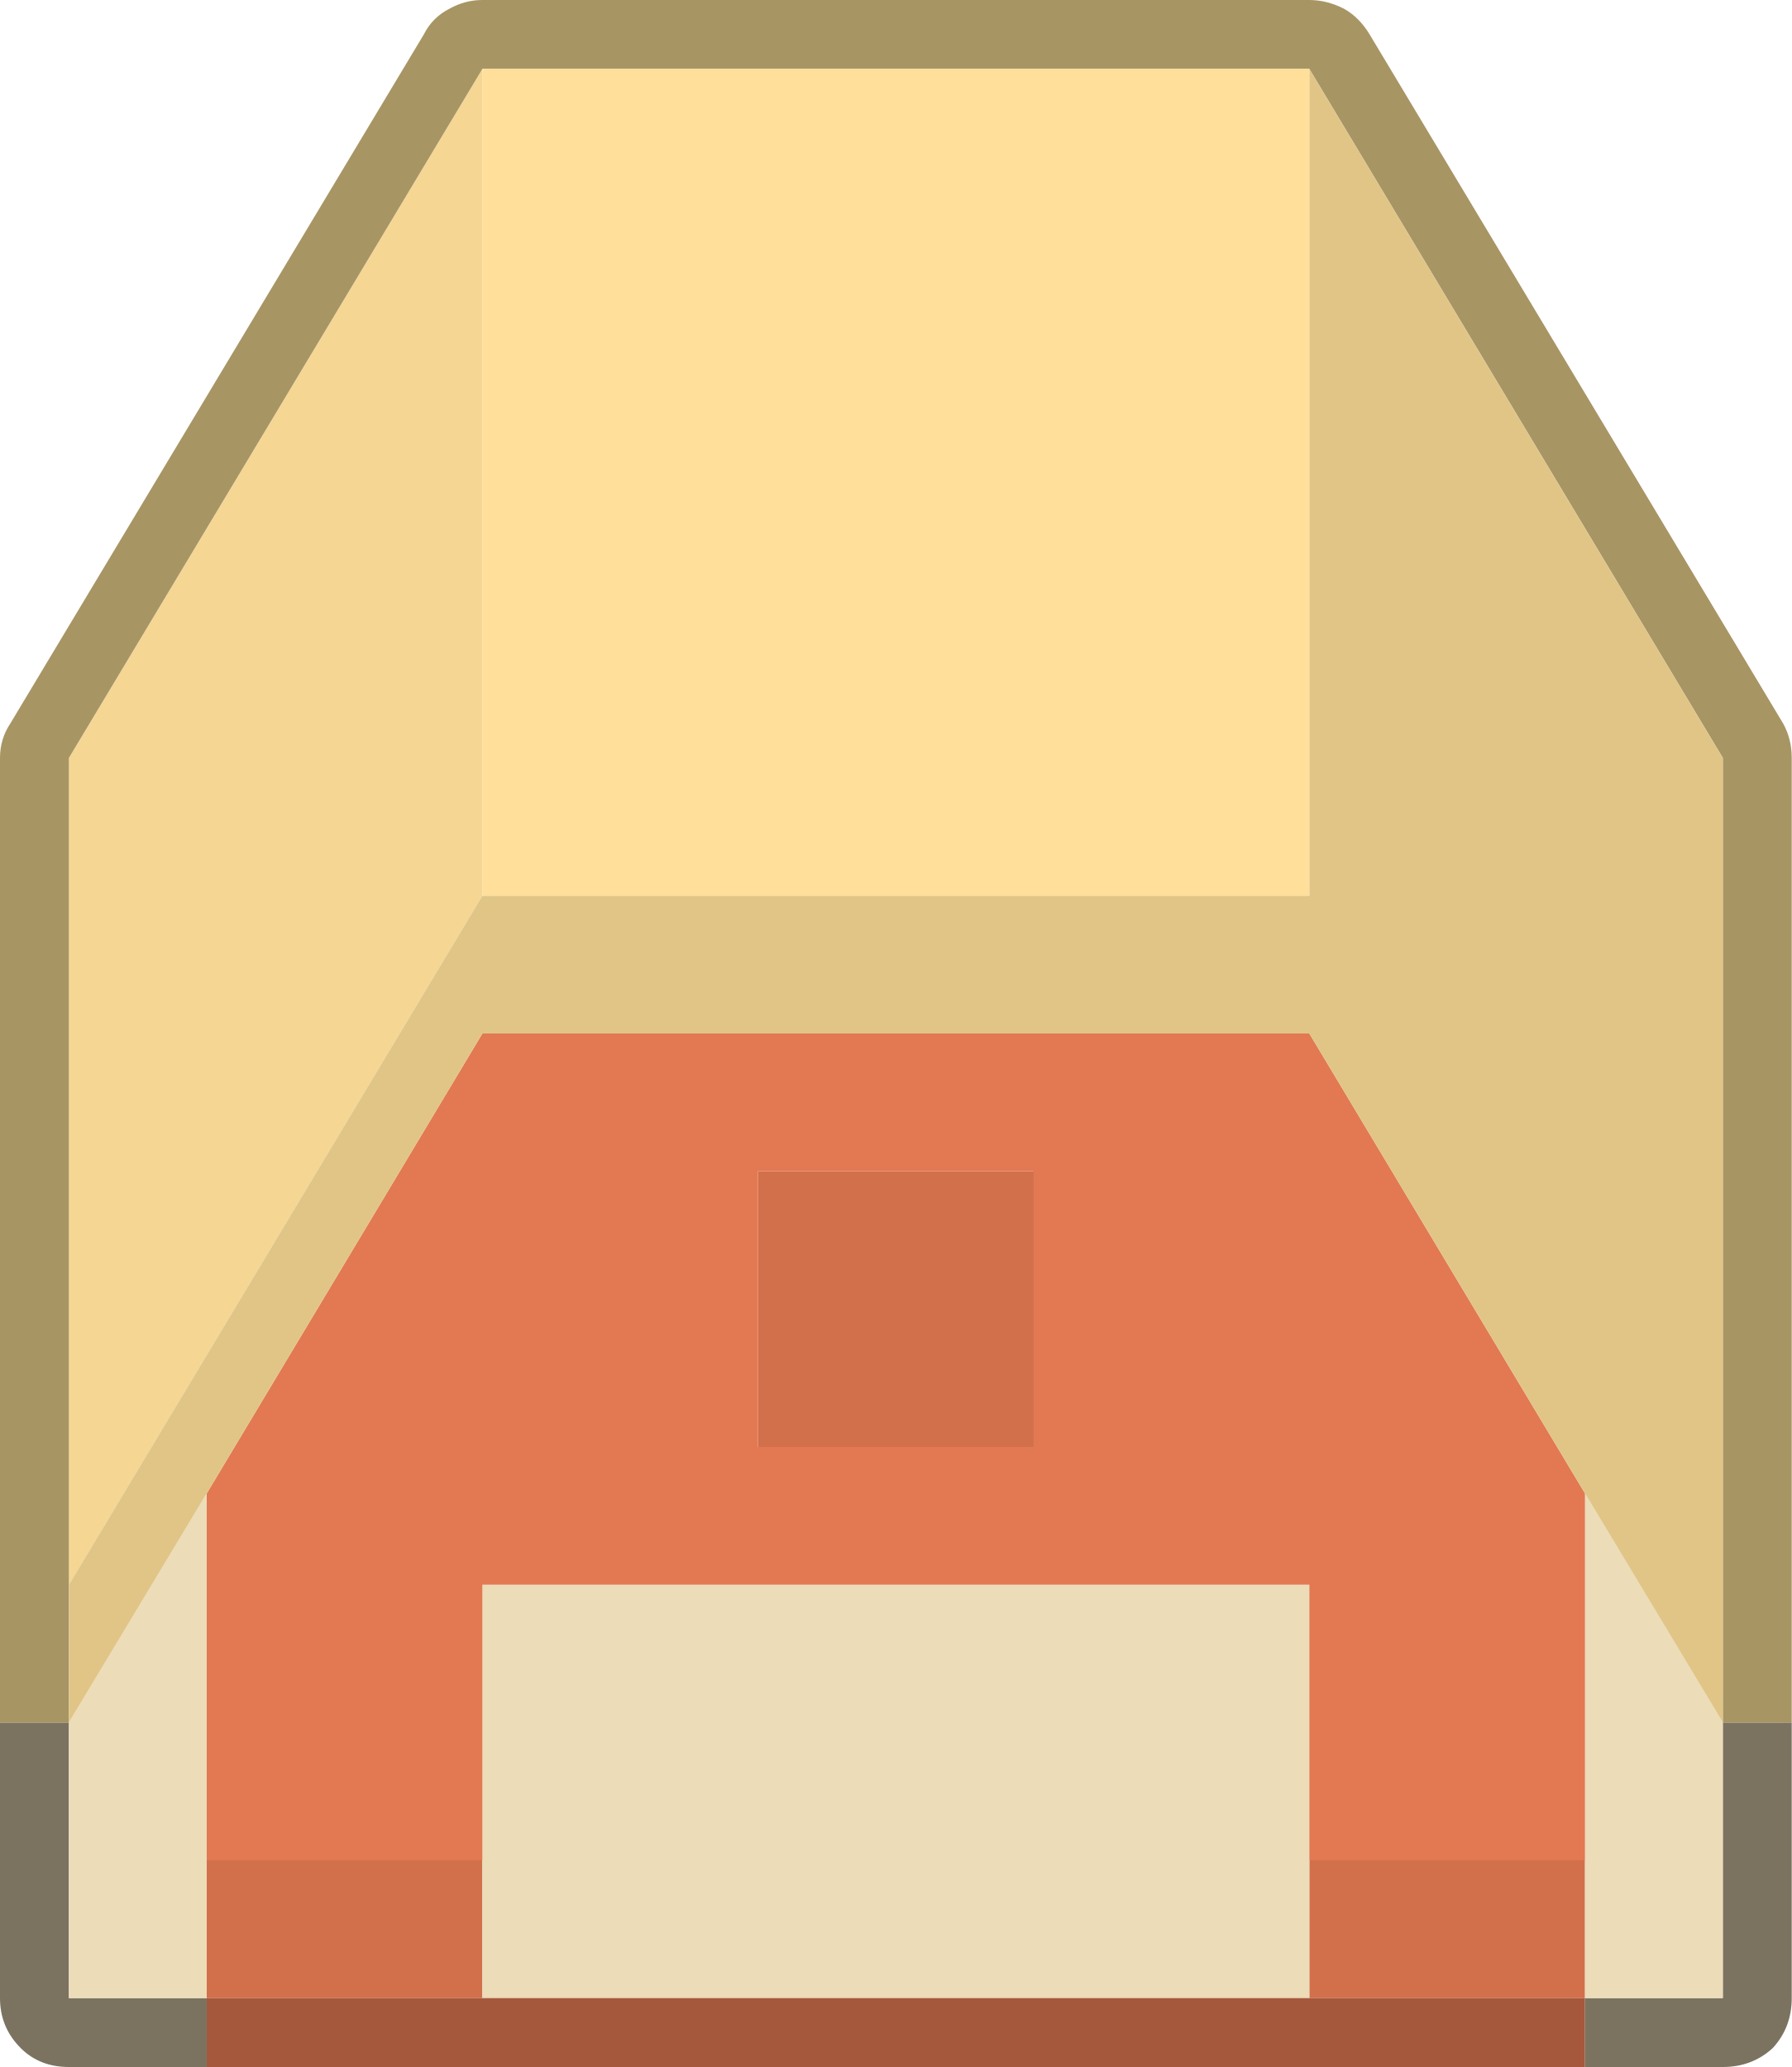
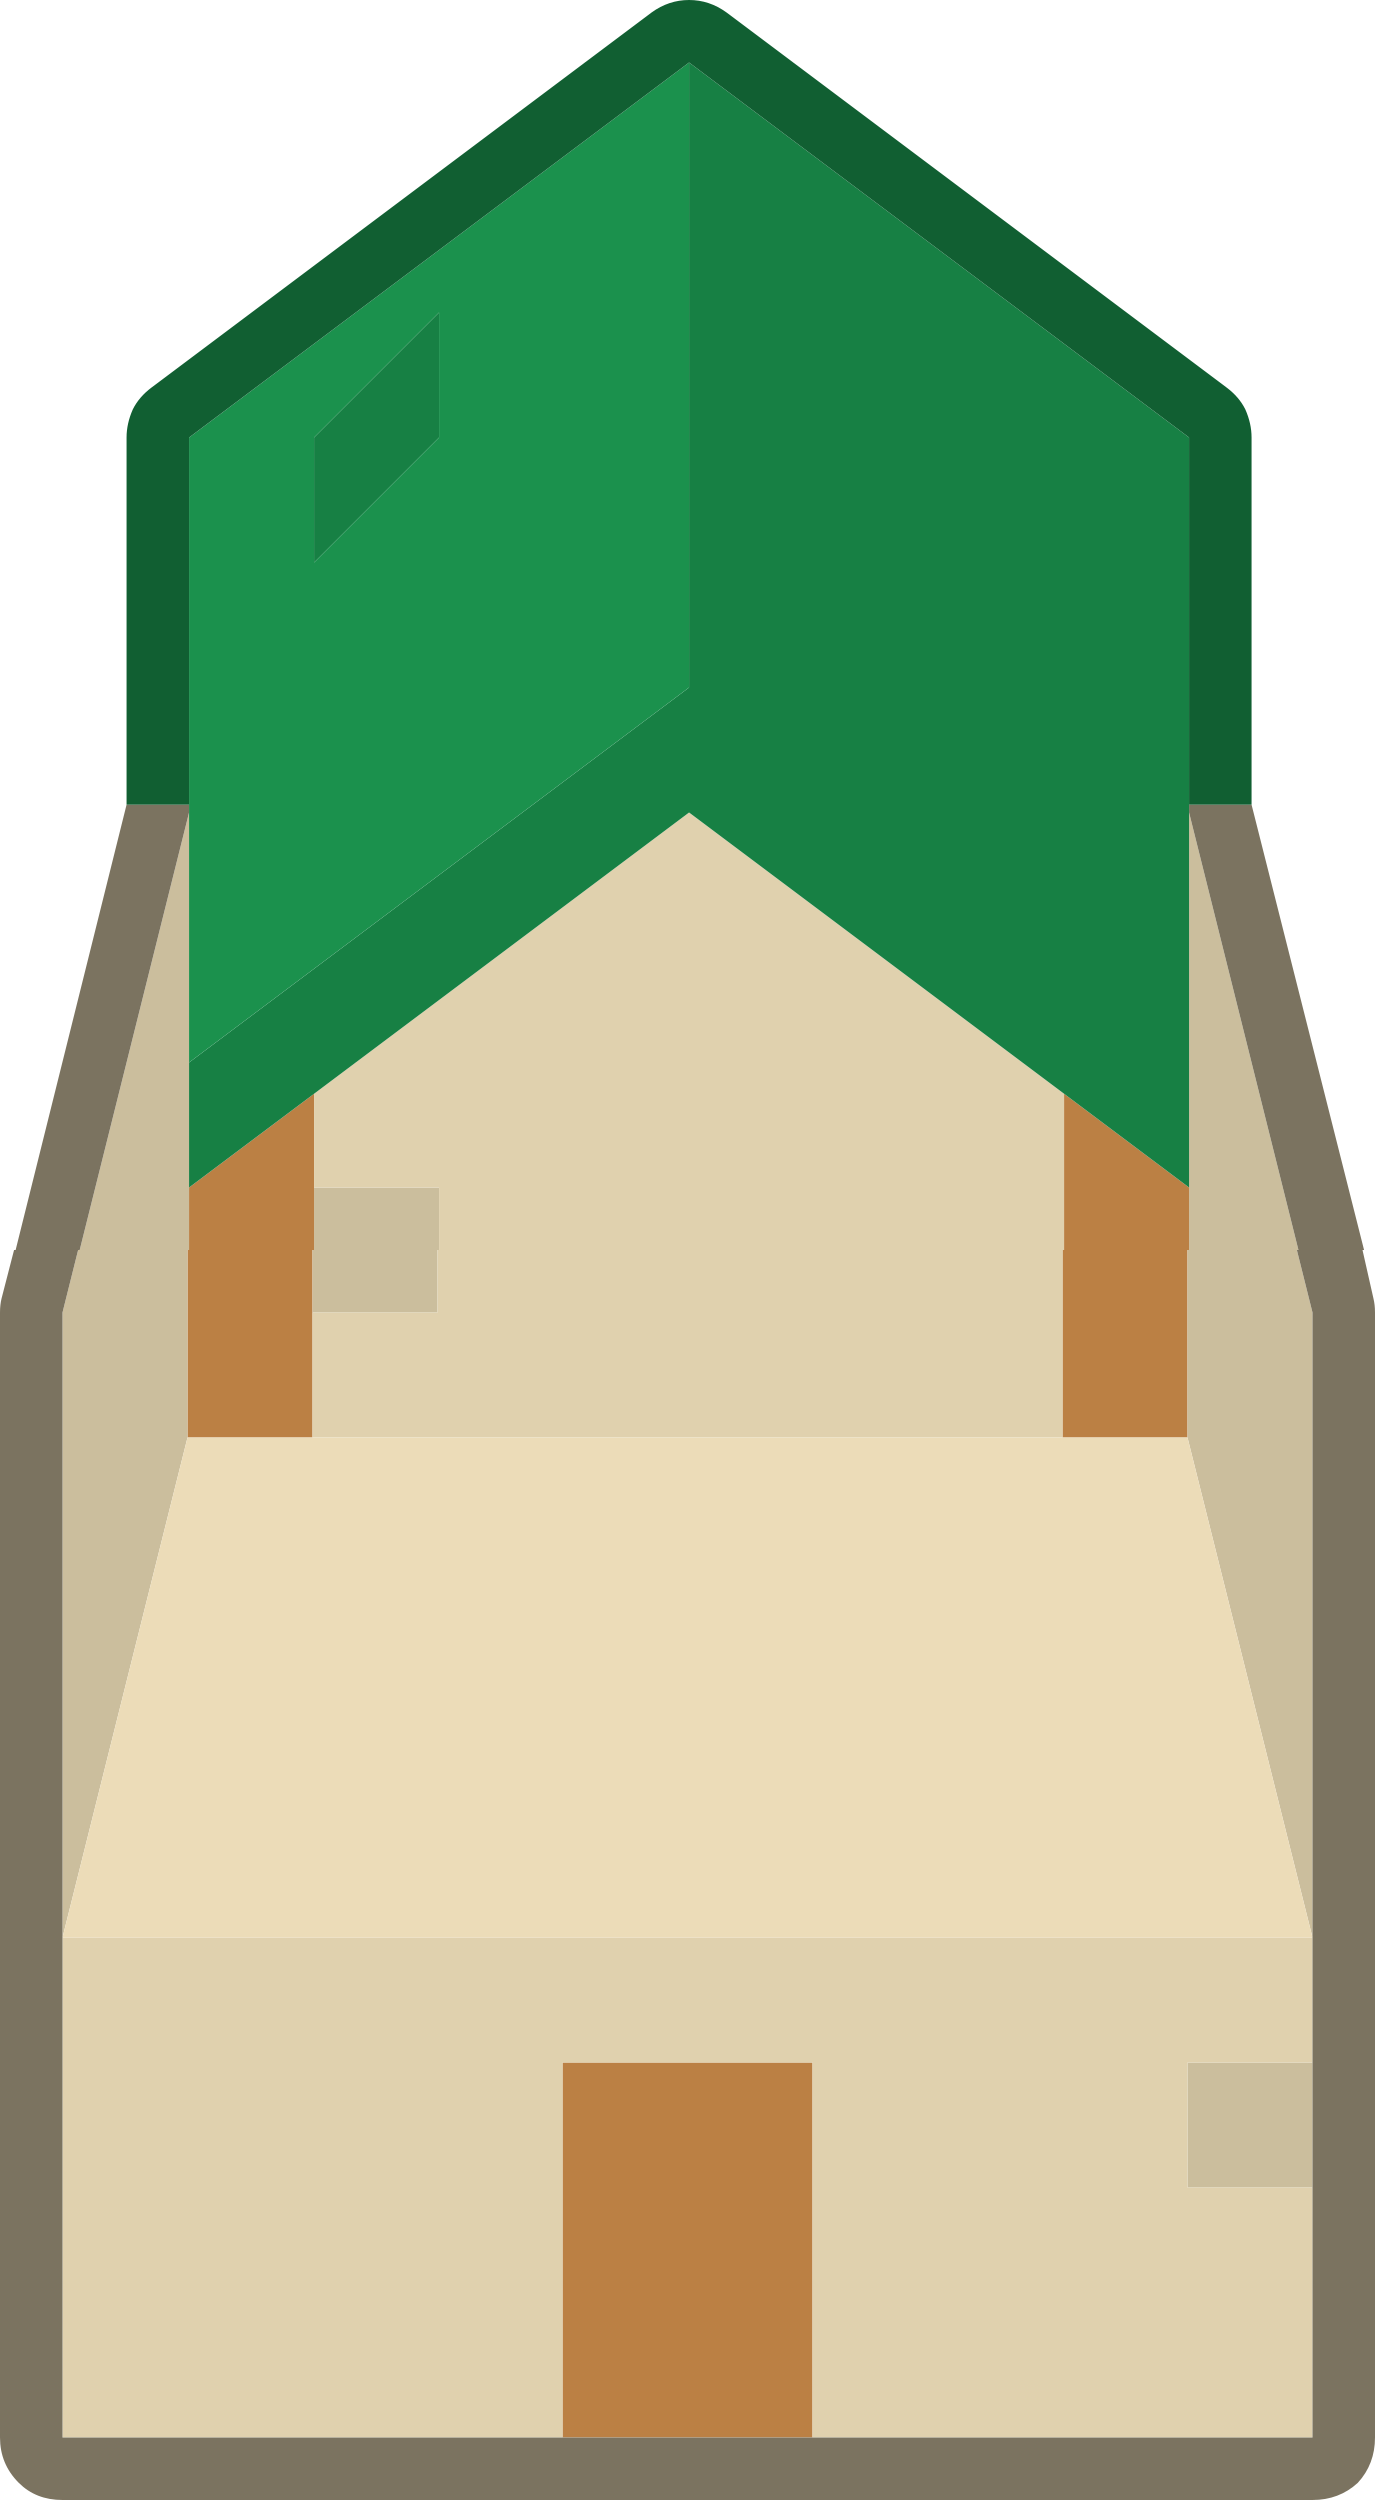
- <svg xmlns="http://www.w3.org/2000/svg" width="52" height="60" viewBox="0 0 52 60" fill="none">
-   <path d="M6 54V58H14V54H6ZM46 58V54H38V58H46ZM22 34V42H30V34H22Z" fill="#D2704C" />
-   <path d="M6 58H2V50H0V58C0 58.567 0.2 59.05 0.6 59.45C0.967 59.817 1.433 60 2 60H6V58ZM52 50H50V58H46V60H50C50.567 60 51.05 59.817 51.45 59.45C51.817 59.05 52 58.567 52 58V50Z" fill="#7B7360" />
-   <path d="M2 58H6V54V43.35L2 50V58ZM38 54V46H14V54V58H38V54ZM50 50L46 43.35V54V58H50V50Z" fill="#ECDCB8" />
-   <path d="M14 26V2L2 22V46L14 26Z" fill="#F5D693" />
-   <path d="M46 58H38H14H6V60H46V58Z" fill="#A6583C" />
-   <path d="M46 54V43.35L38 30H14L6 43.35V54H14V46H38V54H46ZM22 42V34H30V42H22Z" fill="#E27952" />
-   <path d="M39 0.25C38.667 0.083 38.333 0 38 0H14C13.667 0 13.35 0.083 13.05 0.25C12.717 0.417 12.467 0.667 12.3 1L0.3 21C0.1 21.3 0 21.633 0 22V50H2V46V22L14 2H38L50 22V50H52V22C52 21.633 51.917 21.3 51.75 21L39.75 1C39.55 0.667 39.3 0.417 39 0.25Z" fill="#A89564" />
-   <path d="M38 2V26H14L2 46V50L6 43.35L14 30H38L46 43.35L50 50V22L38 2Z" fill="#E0C587" />
-   <path d="M38 26V2H14V26H38Z" fill="#FFDF99" />
+ <svg xmlns="http://www.w3.org/2000/svg" width="44" height="80" viewBox="0 0 44 80" fill="none">
+   <path d="M38.05 38V40H41.55L38.05 26V38ZM10.05 38V40H14.05V38H10.05ZM6.05 34V26L2.55 40H6.05V38V34Z" fill="#CBBE9D" />
+   <path d="M34.05 40H38.05V38L34.05 35V40ZM6.05 38V40H10.05V38V35L6.05 38Z" fill="#BB8044" />
+   <path d="M38.05 25.75V26L41.55 40H43.65L40.05 25.75H38.05ZM6.05 26V25.75H4.05L0.5 40H2.55L6.05 26Z" fill="#7B7360" />
+   <path d="M14.05 38V40H34.05V35L22.05 26L10.05 35V38H14.05Z" fill="#E0D1AE" />
+   <path d="M22.05 2V22L6.05 34V38L10.05 35L22.05 26L34.05 35L38.05 38V26V25.75V14L22.05 2ZM14.05 14V10L10.05 14V18L14.05 14Z" fill="#178044" />
+   <path d="M22.05 22V2L6.05 14V25.75V26V34L22.05 22ZM14.05 10V14L10.05 18V14L14.05 10Z" fill="#1B914D" />
+   <path d="M39.85 13.1C39.717 12.833 39.517 12.6 39.25 12.4L23.25 0.4C22.883 0.133 22.483 0 22.05 0C21.617 0 21.217 0.133 20.85 0.4L4.85 12.4C4.583 12.6 4.383 12.833 4.25 13.1C4.117 13.4 4.05 13.7 4.05 14V25.75H6.05V14L22.05 2L38.05 14V25.75H40.05V14C40.05 13.7 39.983 13.4 39.85 13.1Z" fill="#115F32" />
+   <path d="M18 78H26V66H18V78ZM6 40V46H10V42V40H6ZM38 46V40H34V46H38Z" fill="#BB8044" />
+   <path d="M10 42H14V40H10V42ZM6 40H2.5L2 42V62L6 46V40ZM42 70V66H38V70H42ZM41.5 40H38V46L42 62V42L41.5 40Z" fill="#CBBE9D" />
+   <path d="M42 70H38V66H42V62H2V78H18V66H26V78H42V70ZM34 46V40H14V42H10V46H34Z" fill="#E0D1AE" />
+   <path d="M42 62L38 46H34H10H6L2 62H42Z" fill="#ECDCB8" />
+   <path d="M43.6 40H41.5L42 42V62V66V70V78H26H18H2V62V42L2.5 40H0.45L0.05 41.55C0.017 41.683 0 41.833 0 42V78C0 78.567 0.2 79.05 0.6 79.45C0.967 79.817 1.433 80 2 80H42C42.567 80 43.05 79.817 43.45 79.45C43.817 79.05 44 78.567 44 78V42C44 41.833 43.983 41.683 43.95 41.55L43.6 40Z" fill="#7B7360" />
</svg>
